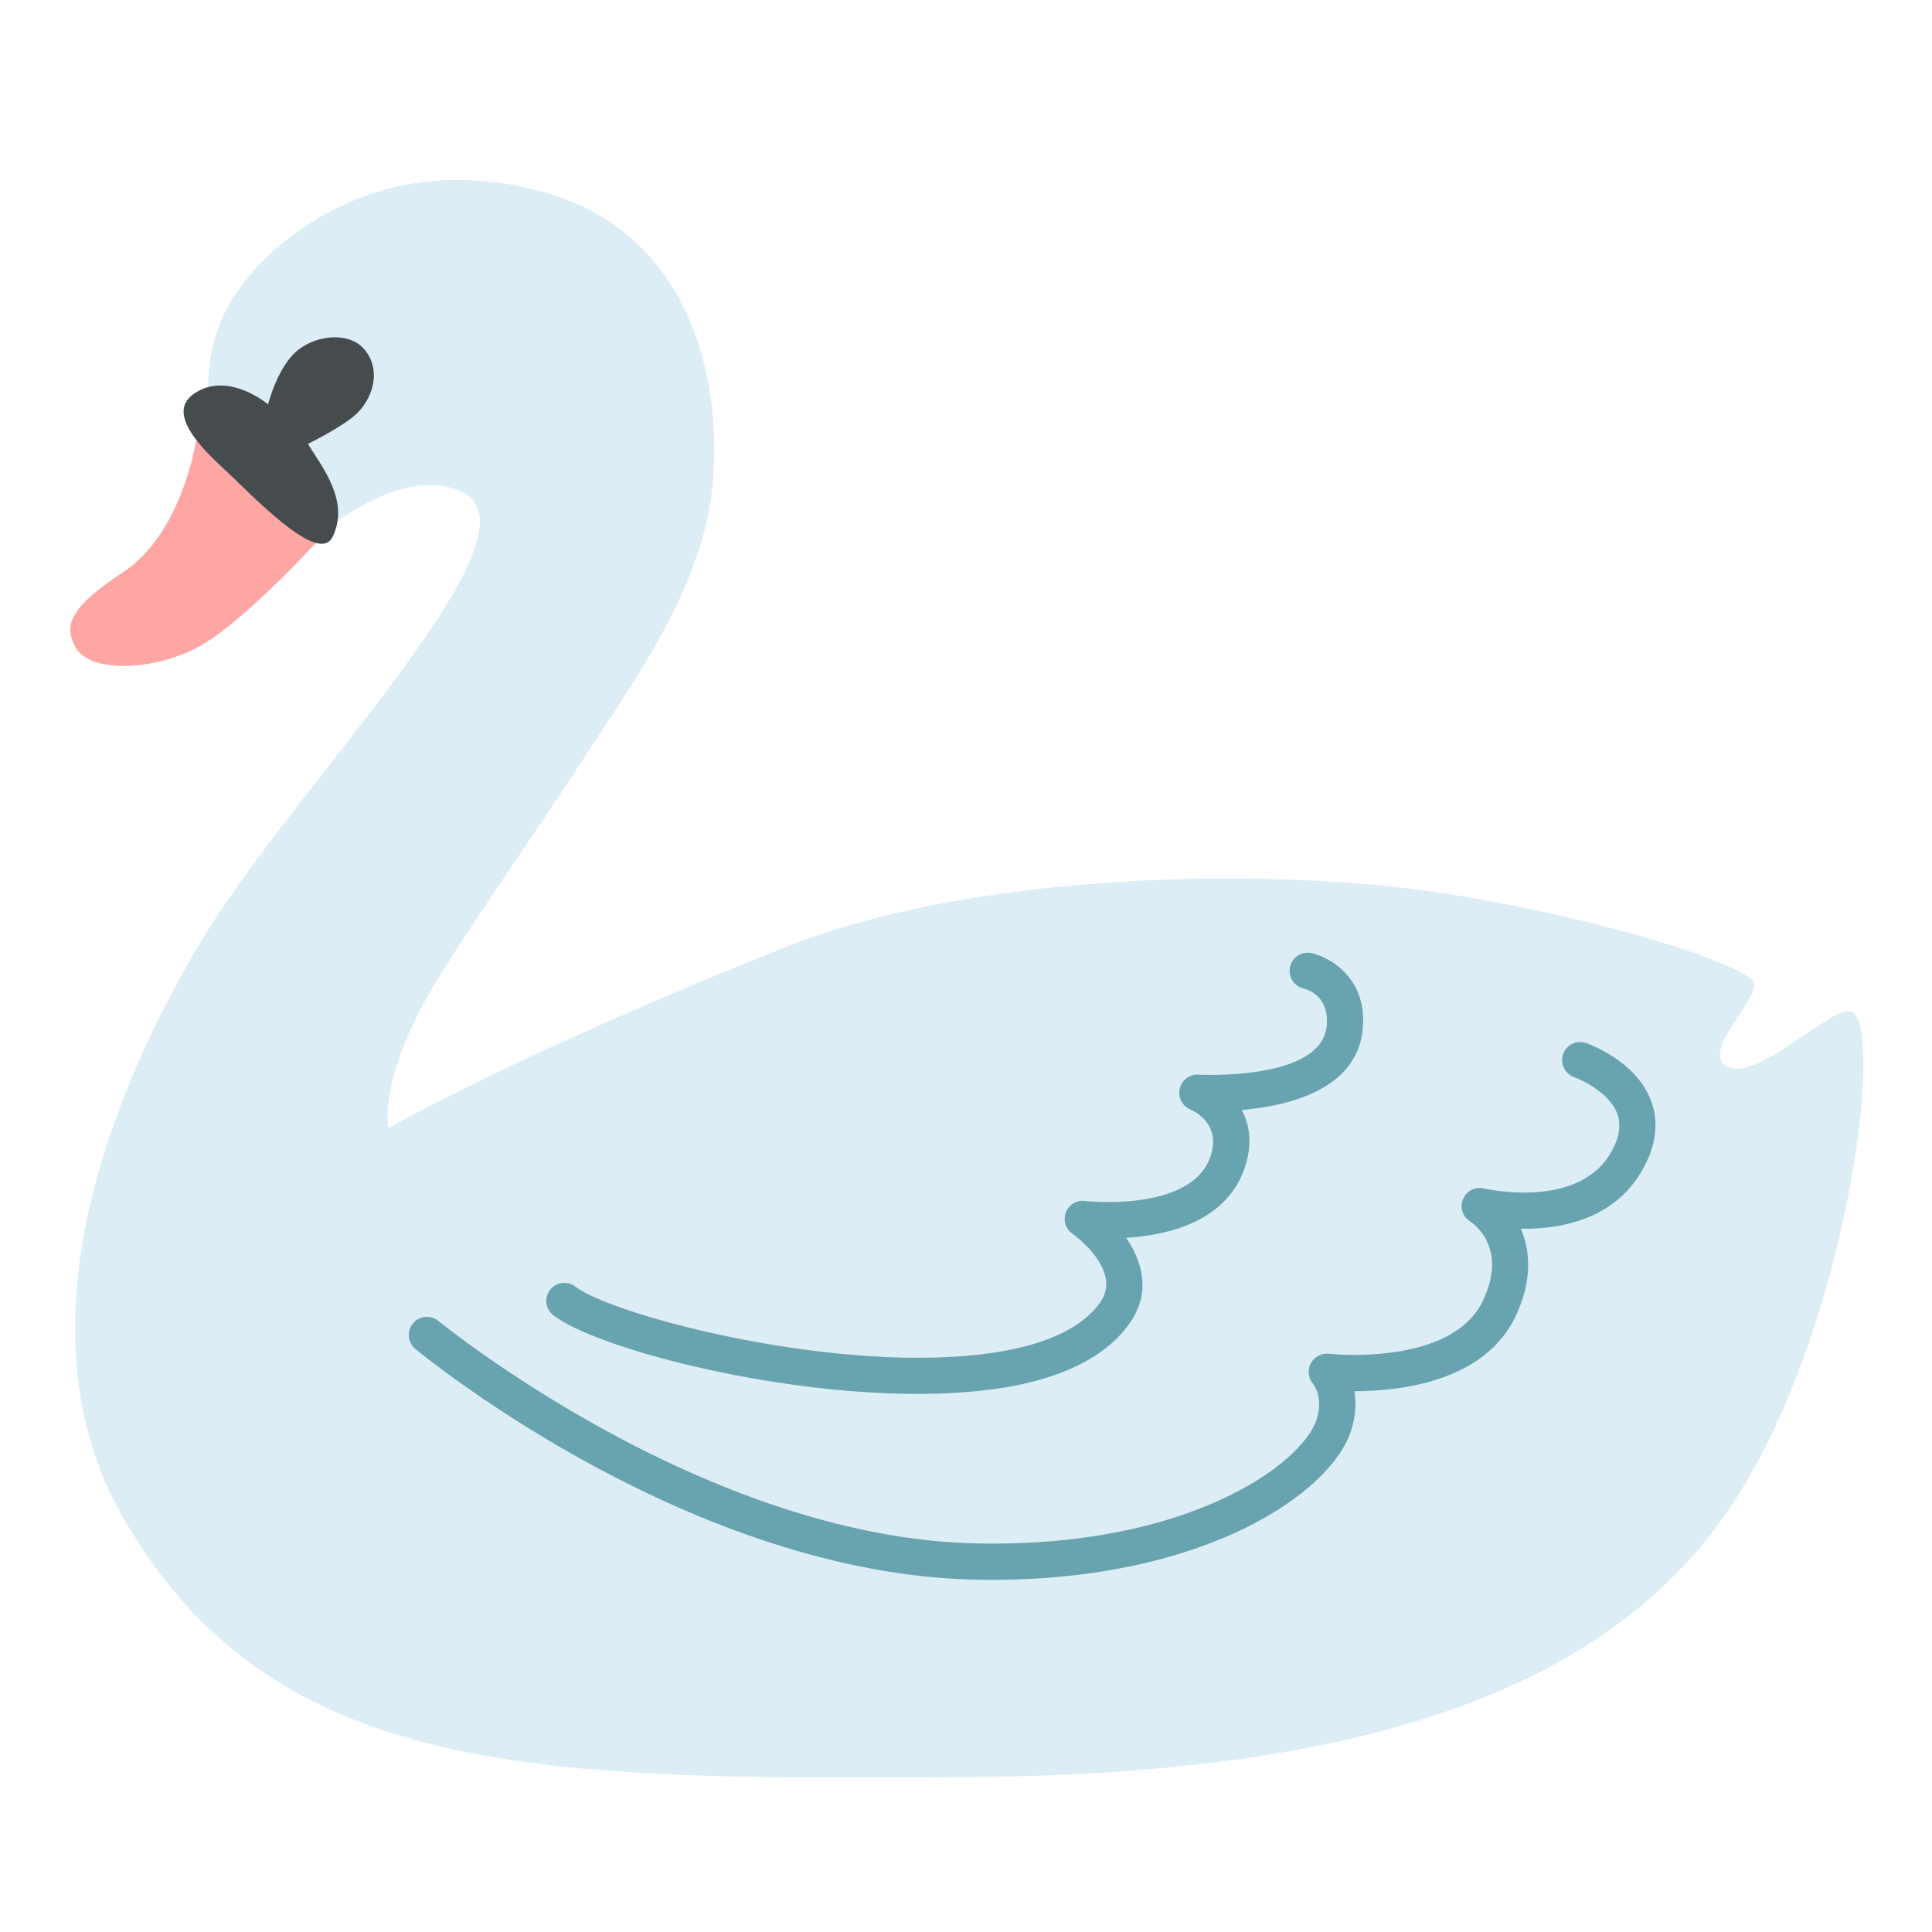
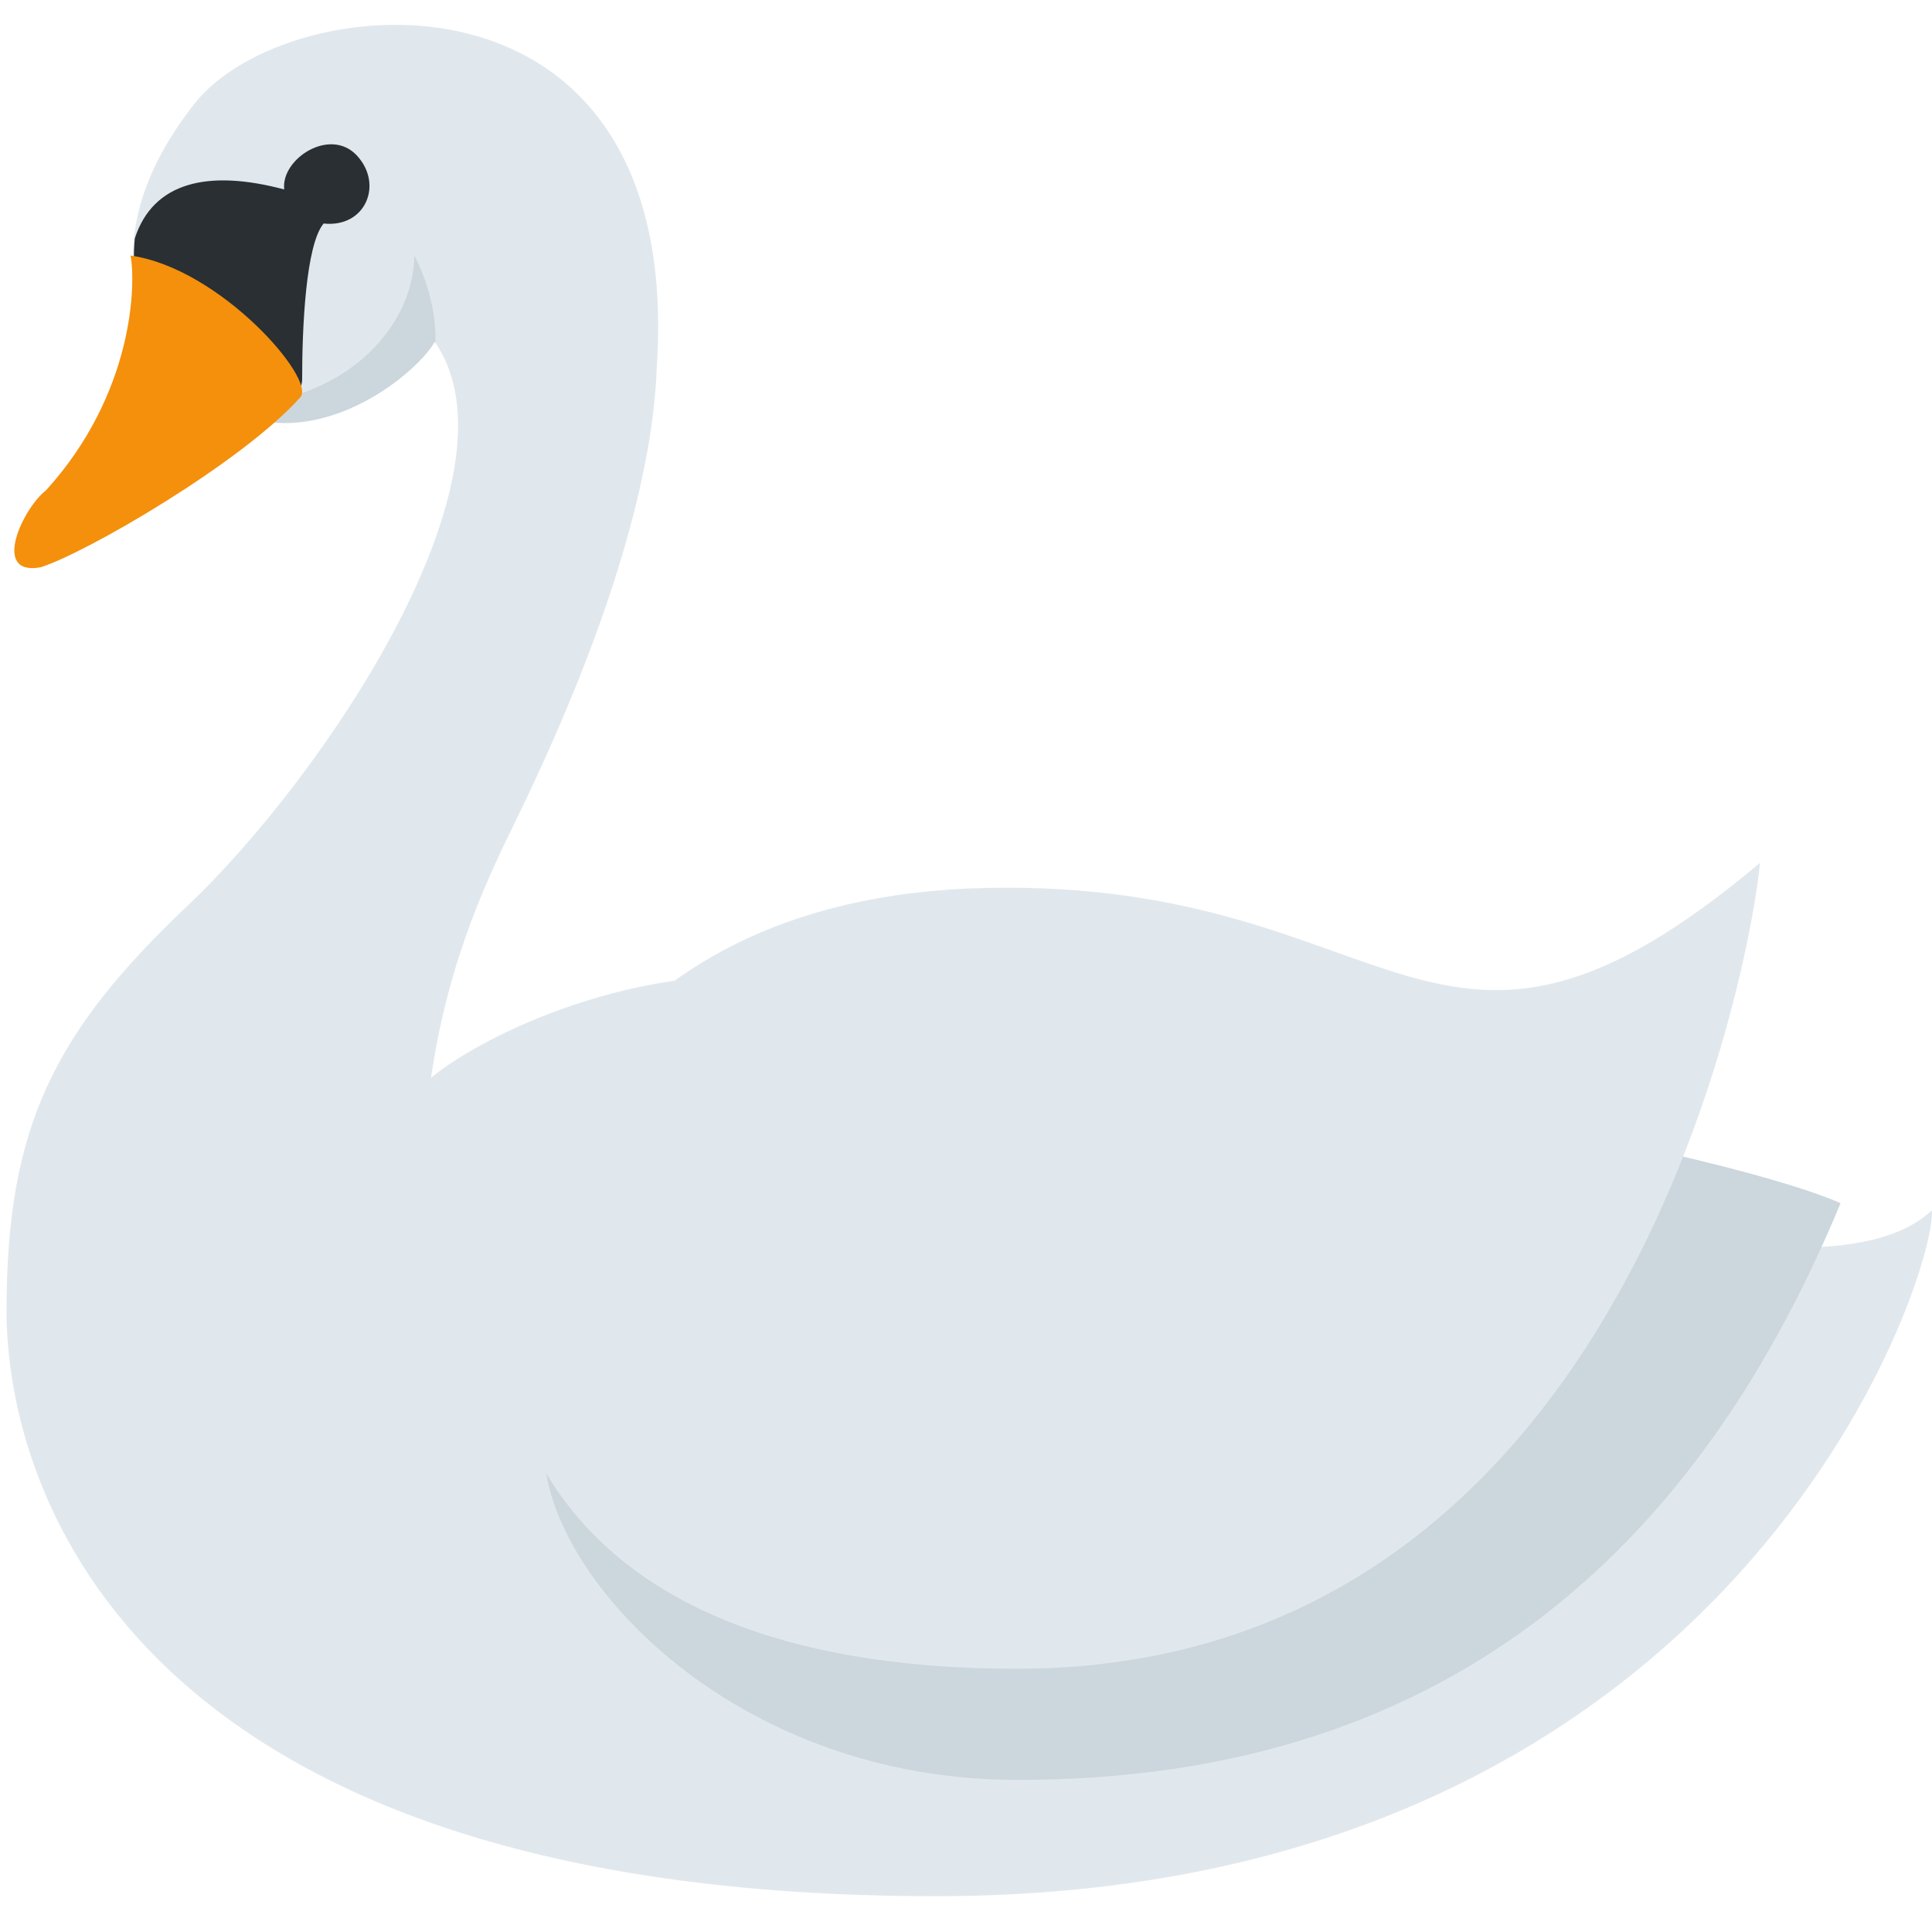
- <svg xmlns="http://www.w3.org/2000/svg" version="1.1" id="Swan" x="0px" y="0px" viewBox="0 0 128 128" style="enable-background:new 0 0 128 128;" xml:space="preserve">
-   <path style="fill:#DCEDF5;" d="M36.54,12.89c9.1,2.82,11.26,12.01,10.7,18.96c-0.56,6.95-5.3,13.33-8.45,18.21  c-3.1,4.81-8.67,12.74-10.42,15.86c-3.33,5.96-2.63,8.82-2.63,8.82s8.63-4.97,26.37-12.01C65,57.61,85.16,57.38,96.7,59.35  c11.54,1.97,18.68,4.69,19.43,5.63s-3.75,4.88-1.6,5.73c2.16,0.84,6.95-4.27,8.17-3.66c2.12,1.06-0.19,20.37-7.6,32.1  s-22.57,18.4-50.77,18.58c-28.07,0.19-46.15,0.35-56.22-17.27c-7.13-12.48-0.66-28.25,5.16-38.01C19.4,52.16,36.36,35.4,30.63,32.6  c-3.85-1.88-9.1,2.53-9.1,2.53l-7.6-7.79c0,0-0.72-3.49,1.13-6.95C17.25,16.27,25.13,9.36,36.54,12.89z" />
-   <path style="fill:#FEA6A4;" d="M13.03,28.94c0,0-0.84,6.34-4.93,9.01c-3.69,2.42-3.81,3.61-3.1,4.93c0.99,1.83,5.63,1.55,8.59-0.28  c2.96-1.83,7.46-6.76,7.46-6.76l-3.1-7.04L13.03,28.94z" />
-   <path style="fill:#464B4E;" d="M20.4,29.41c0.99,1.6,2.77,3.8,1.64,6.15c-0.74,1.53-3.57-0.94-6.62-3.94  c-1.1-1.08-4.69-3.99-2.63-5.49c2.25-1.64,4.97,0.66,4.97,0.66s0.66-2.63,2.06-3.66c1.41-1.03,3.33-1.03,4.22-0.09  c1.33,1.4,0.66,3.47-0.56,4.5C22.48,28.39,20.4,29.41,20.4,29.41z" />
-   <g>
-     <path style="fill:#68A4AF;" d="M60.78,92.35c-9.79,0-21.31-3.05-24.12-5.21c-0.53-0.4-0.62-1.16-0.22-1.68   c0.4-0.52,1.16-0.62,1.68-0.22c2.58,1.98,17.77,5.92,27.82,4.36c3.47-0.54,5.81-1.67,6.97-3.34c1.46-2.11-1.73-4.44-1.87-4.53   c-0.45-0.32-0.62-0.9-0.42-1.41s0.72-0.83,1.26-0.75c0.07,0.01,6.98,0.76,8.29-2.88c0.78-2.15-0.95-3.03-1.31-3.18   c-0.54-0.23-0.83-0.82-0.7-1.39c0.14-0.57,0.66-0.96,1.24-0.92c0.08,0,8.07,0.43,8.49-3.17c0.24-2.07-1.34-2.5-1.52-2.54   c-0.65-0.15-1.05-0.8-0.9-1.44c0.15-0.65,0.79-1.05,1.44-0.9c1.33,0.31,3.76,1.79,3.36,5.16c-0.46,3.89-4.9,4.96-8,5.23   c0.54,1.01,0.74,2.33,0.15,3.96c-1.25,3.45-5.06,4.34-7.81,4.51c1.08,1.57,1.65,3.61,0.26,5.62c-1.55,2.23-4.43,3.69-8.58,4.34   C64.58,92.23,62.72,92.35,60.78,92.35z" />
-   </g>
-   <g>
-     <path style="fill:#68A4AF;" d="M65.67,104.67c-0.26,0-0.53,0-0.8-0.01c-18.97-0.28-36.61-14.68-37.35-15.29   c-0.51-0.42-0.58-1.18-0.16-1.69c0.42-0.51,1.18-0.58,1.69-0.16c0.18,0.14,17.74,14.47,35.86,14.74   c13.8,0.24,21.32-5.23,22.31-8.19c0.5-1.5-0.2-2.35-0.23-2.39c-0.32-0.38-0.38-0.92-0.15-1.35c0.23-0.43,0.7-0.69,1.19-0.64   c0.08,0.01,8.15,0.88,10.23-3.54c1.69-3.59-0.76-5.16-0.86-5.23c-0.5-0.31-0.7-0.94-0.47-1.48c0.23-0.54,0.81-0.84,1.39-0.7   c0.06,0.01,6.26,1.45,8.43-2.42c0.55-0.97,0.67-1.81,0.39-2.56c-0.5-1.31-2.22-2.17-2.84-2.39c-0.62-0.22-0.95-0.9-0.74-1.53   c0.22-0.62,0.89-0.96,1.52-0.74c0.13,0.05,3.29,1.16,4.29,3.79c0.55,1.43,0.37,2.98-0.54,4.59c-1.87,3.34-5.45,3.96-8.07,3.93   c0.62,1.44,0.78,3.39-0.33,5.76c-2.05,4.38-7.67,5-10.7,5c0.13,0.75,0.1,1.66-0.23,2.66C88.11,98.96,79.82,104.67,65.67,104.67z" />
-   </g>
+ <svg xmlns="http://www.w3.org/2000/svg" viewBox="0 0 36 36">
+   <path fill="#E1E8ED" d="M3.427 7.034c-1.049-1.086-1.535-2.903.2-5.106s9.144-2.87 8.61 4.939c-.067 1.835-.768 4.605-2.603 8.376-.467.968-1.268 2.536-1.602 4.839.968-.801 3.904-2.236 6.908-1.835 3.003.4 18.054 7.142 21.057 4.305.1 1.168-3.637 12.781-18.555 12.781S.122 27.824.122 24.421s.868-5.173 3.371-7.542S9.835 8.87 8.099 6.367c-.367.667-2.769 2.636-4.672.667z" />
+   <path fill="#CCD6DD" d="M10.202 26.557c-.567 2.136 2.967 6.589 8.71 6.608 8.385.028 12.881-4.705 15.384-10.746-2.436-1.068-13.826-3.254-17.129-1.919s-3.667 1.583-7.298 3.52c1.167.201.3 2.537.333 2.537z" />
+   <path fill="#292F33" d="M5.475 7.377c.098-.085.155-.187.155-.309 0-.968.067-2.503.4-2.903.785.083 1.118-.735.618-1.269s-1.418.067-1.352.634c-1.414-.377-2.442-.142-2.784.912-.104 1.066.302 1.957.915 2.592.295.305 1.776.427 2.048.343z" />
+   <path fill="#CCD6DD" d="M7.719 4.762c-.004.986-.74 2.149-2.244 2.614-.159.136-.429.223-.751.268.131.088.268.165.411.23 1.41.096 2.704-1.032 2.965-1.507.006.008.008.018.013.026.03-.89-.394-1.631-.394-1.631z" />
+   <path fill="#E1E8ED" d="M9.301 24.087c.033-1.468 1.368-7.375 9.077-7.542 7.709-.167 8.31 4.672 14.416-.467-.1 1.301-2.269 15.017-13.849 15.017-9.21 0-9.678-5.54-9.644-7.008z" />
+   <path fill="#F4900C" d="M.754 10.571c.85-.264 3.775-1.968 4.843-3.17.3-.334-1.495-2.405-3.164-2.639.1.534.06 2.572-1.575 4.374-.434.334-1.026 1.602-.104 1.435z" />
</svg>
